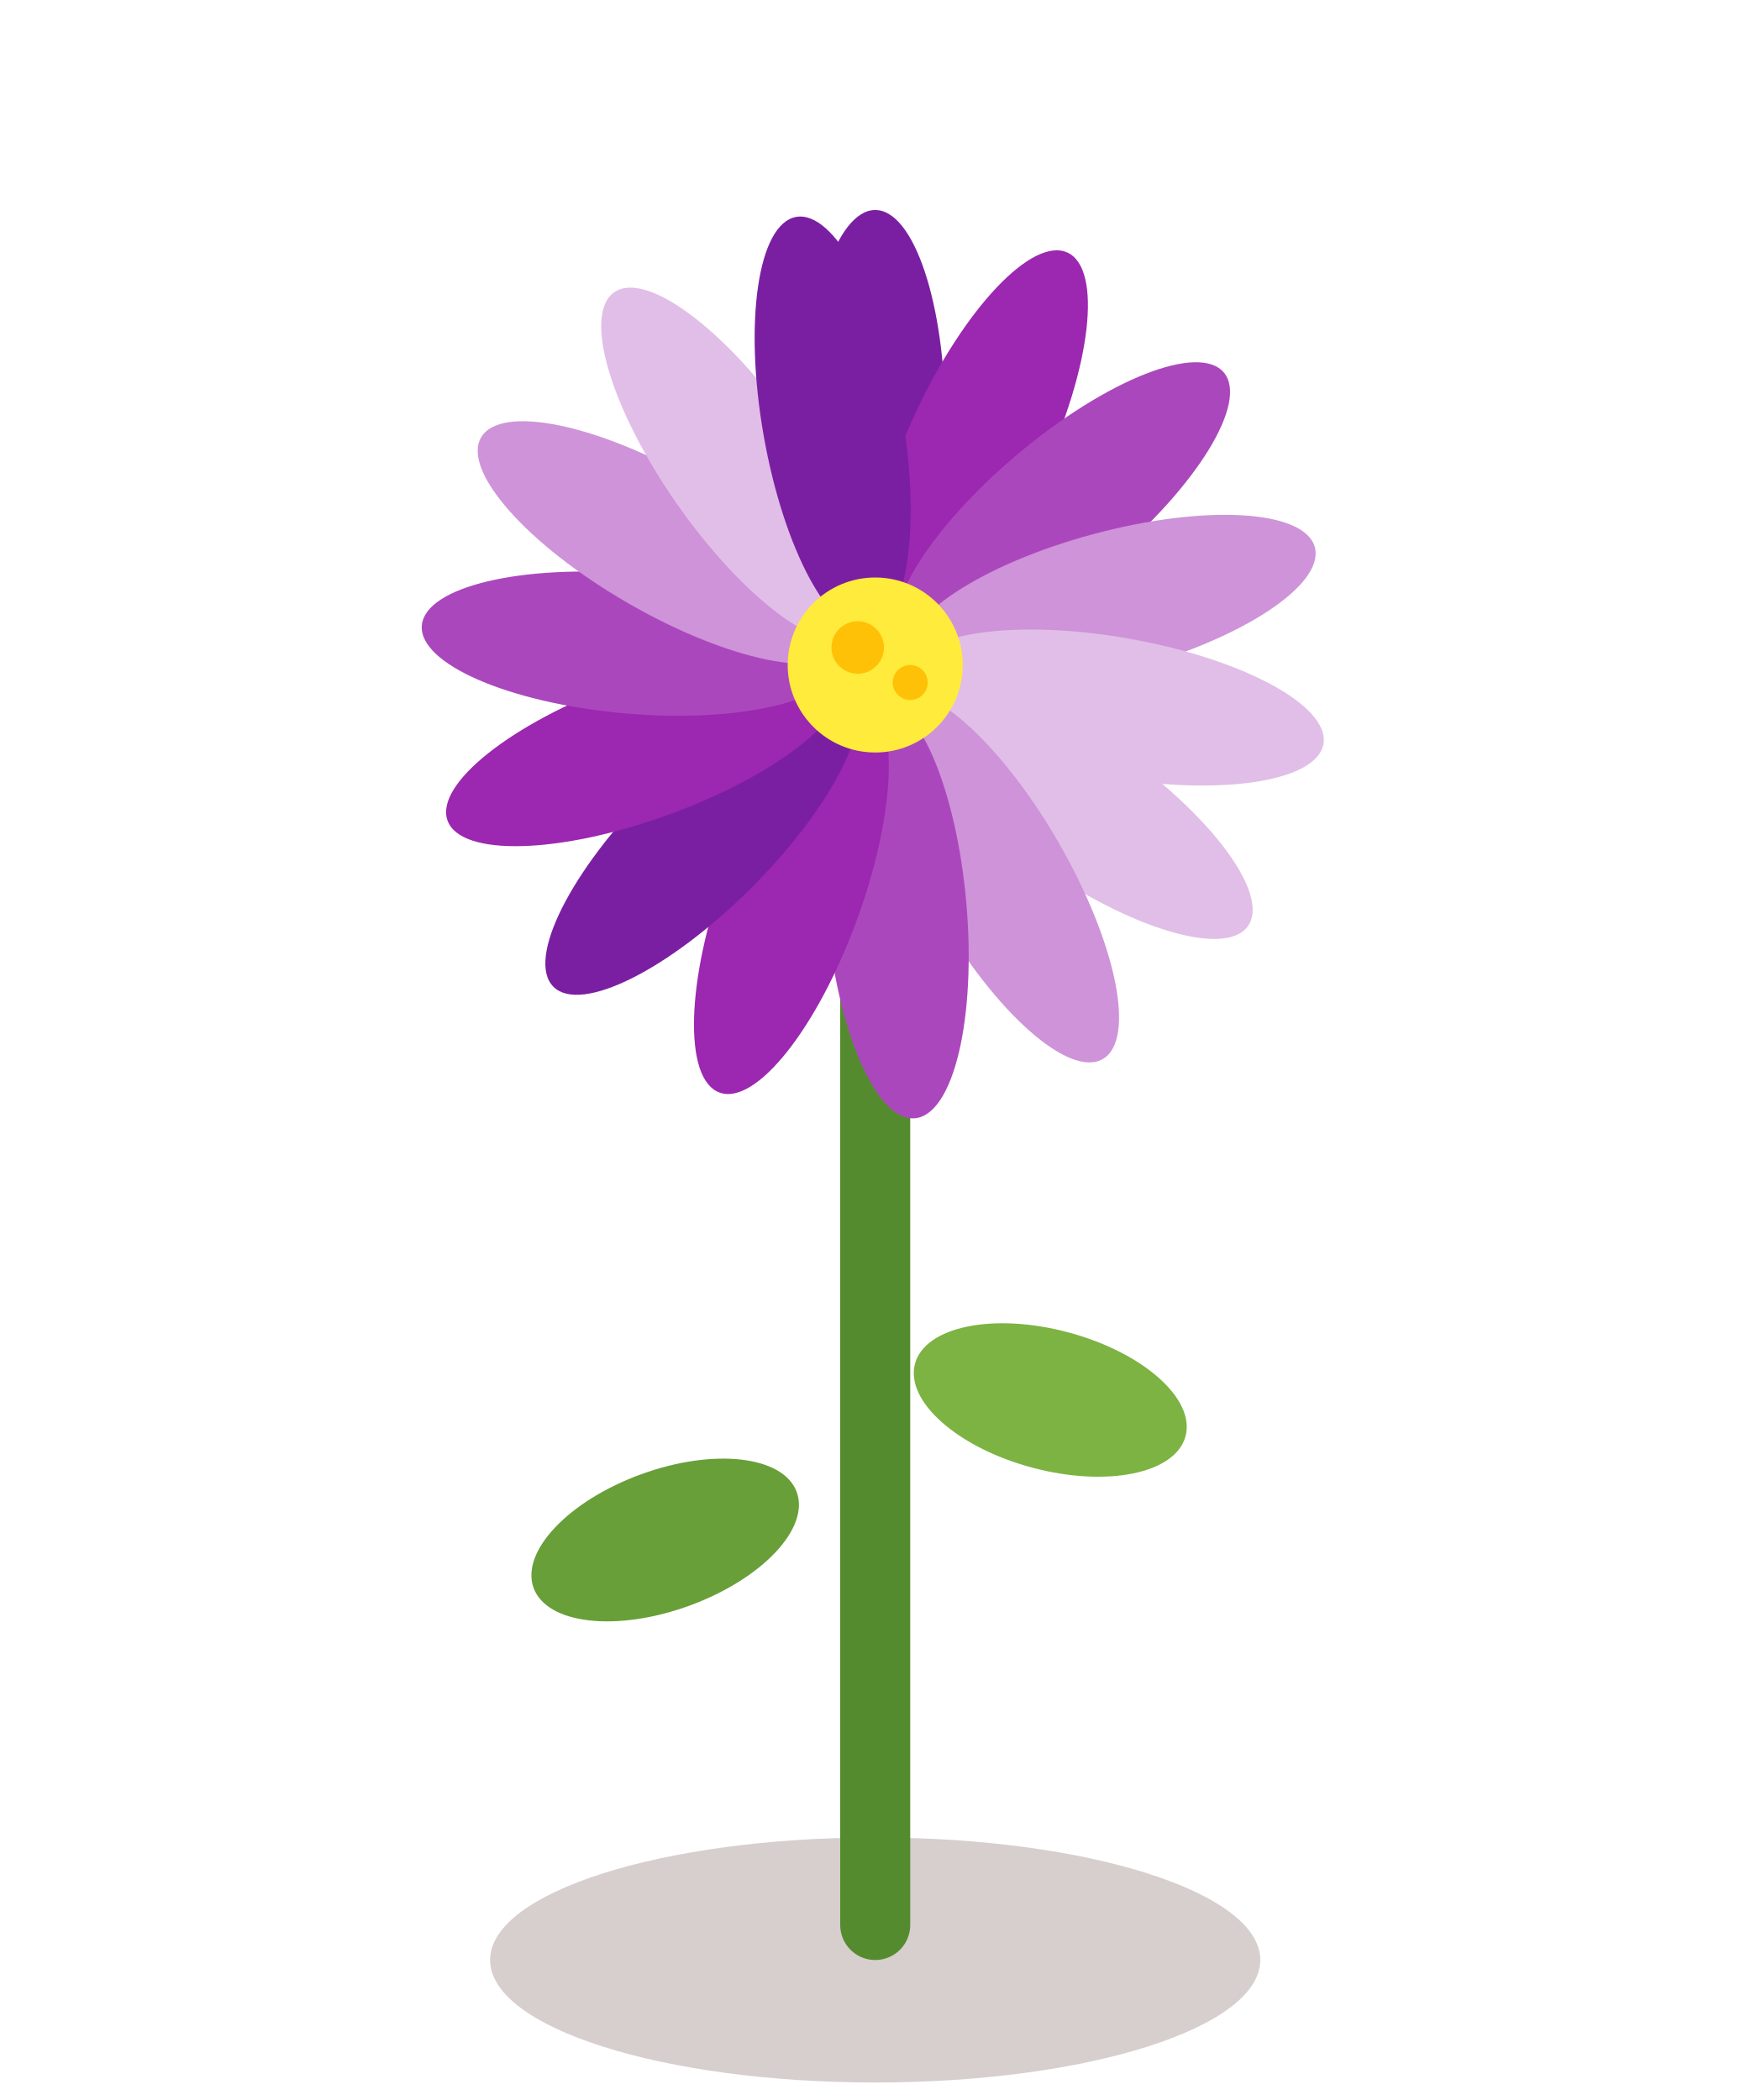
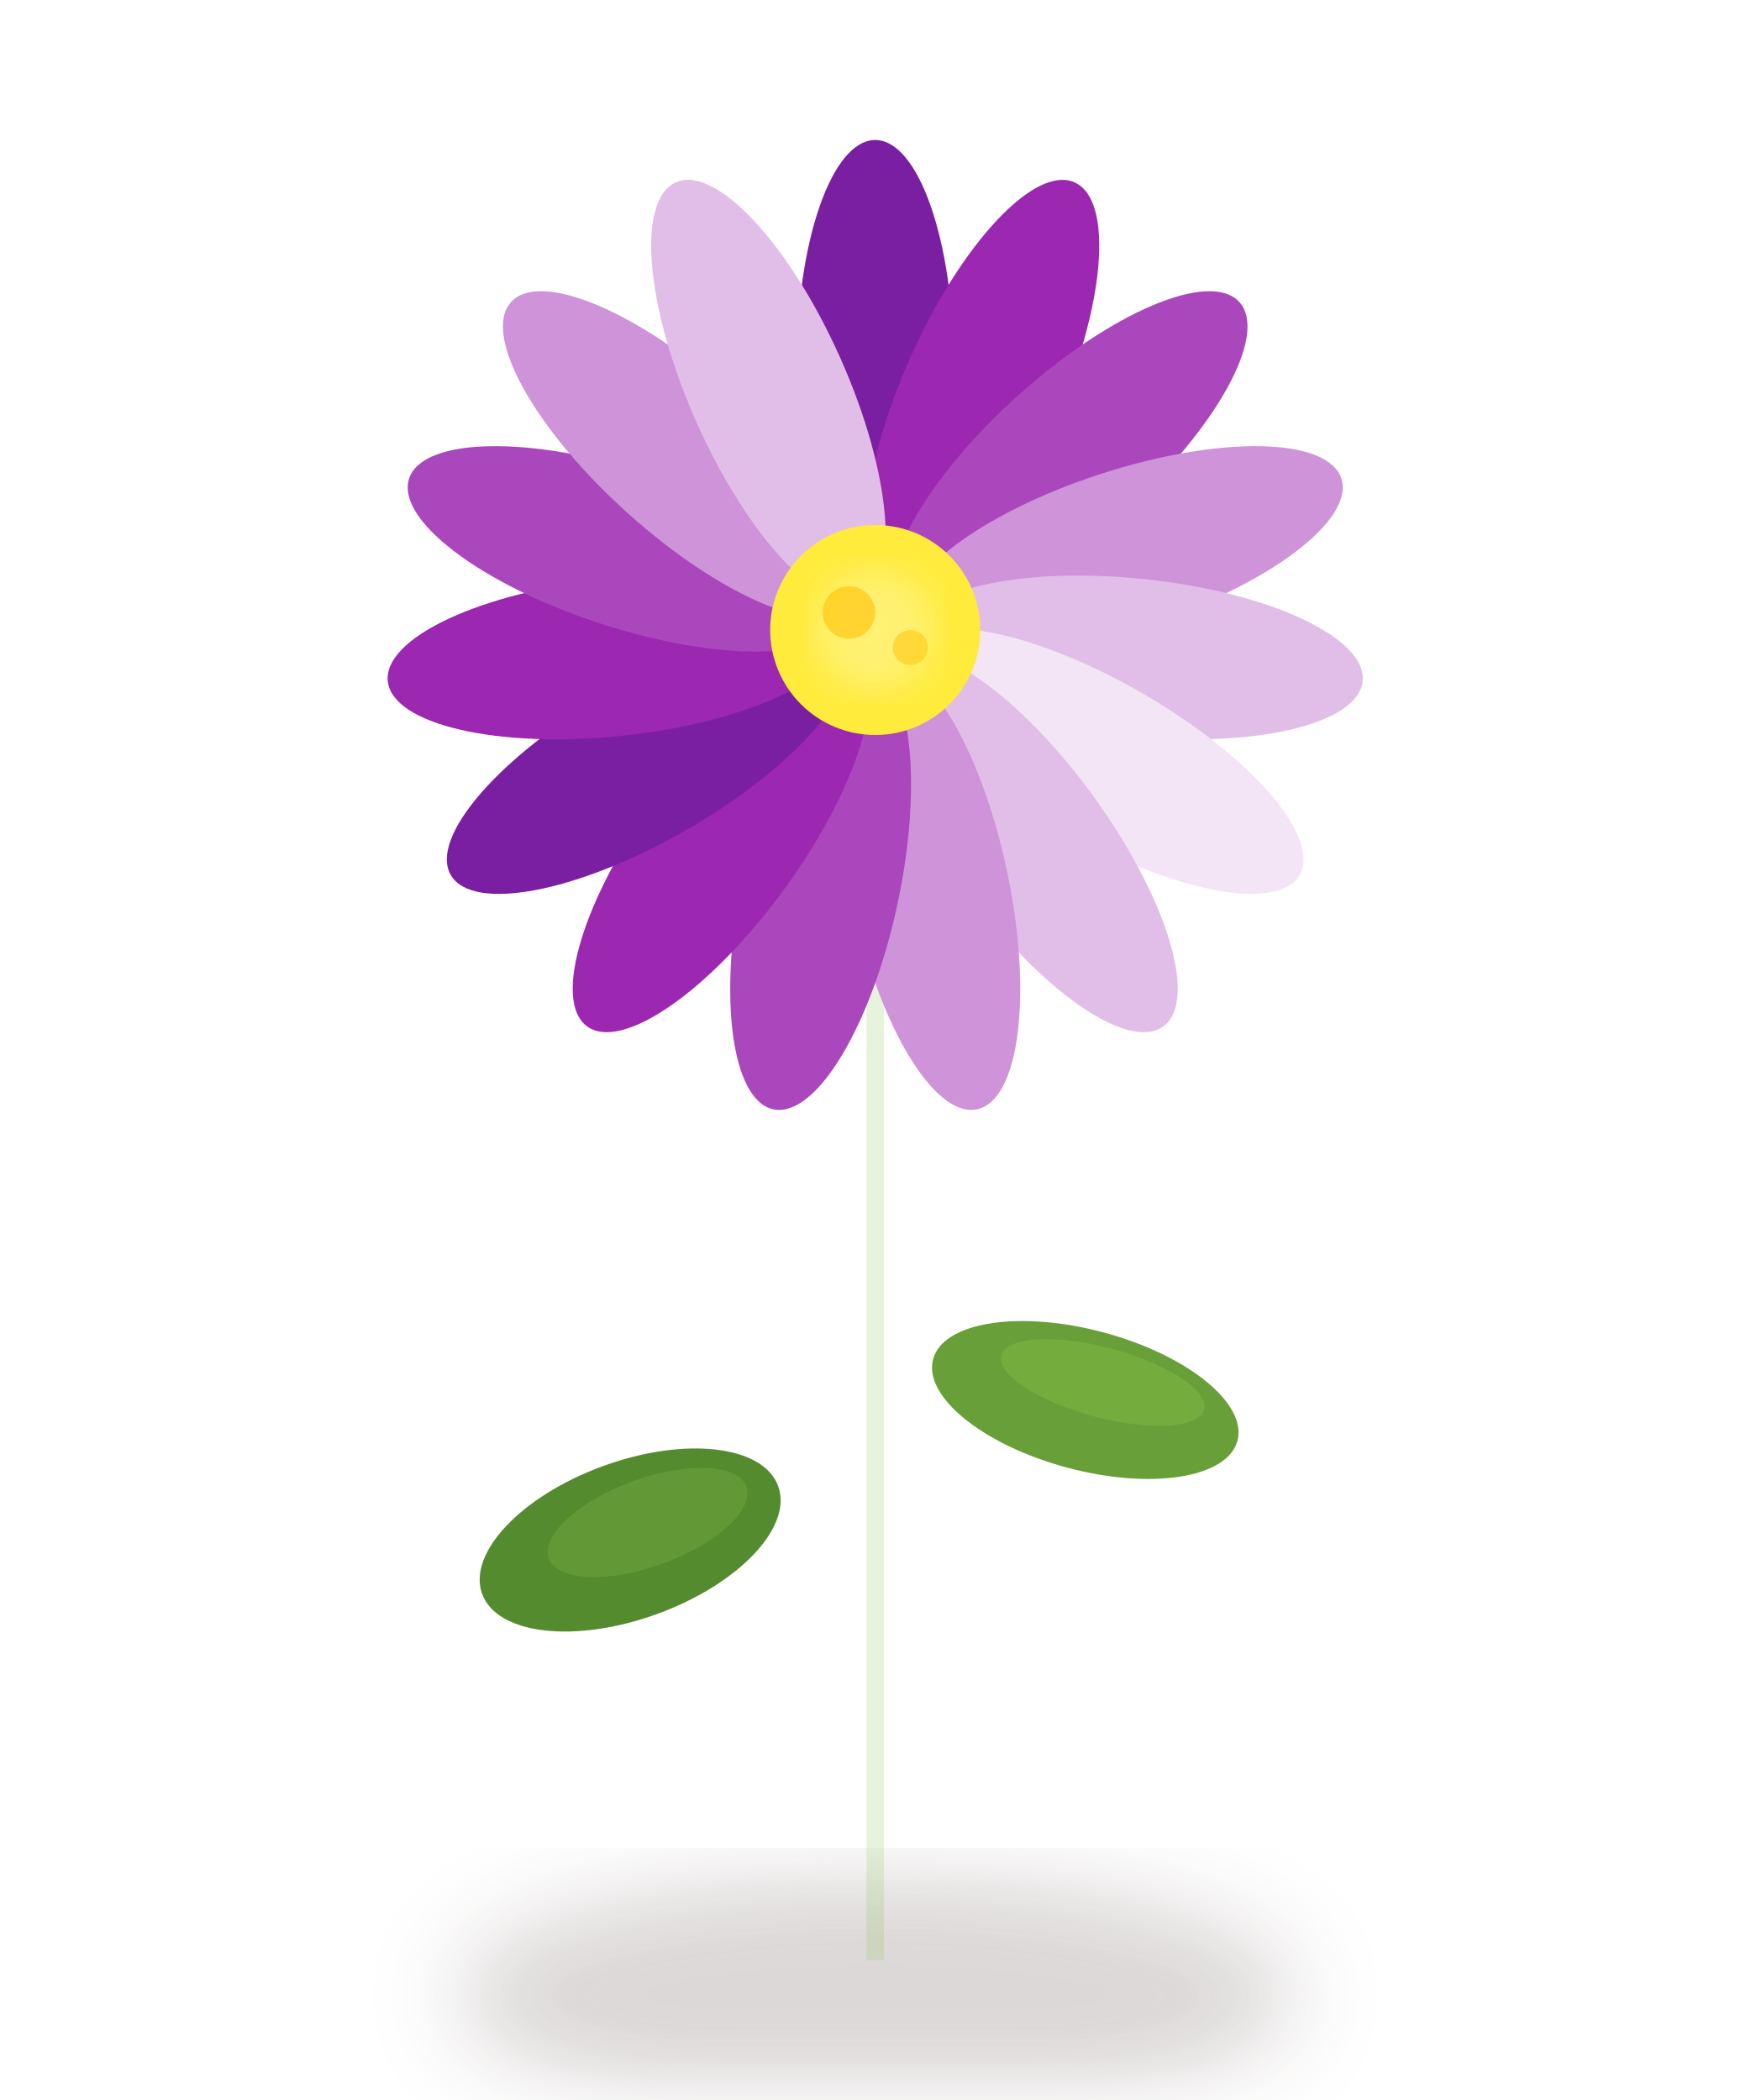
<svg xmlns="http://www.w3.org/2000/svg" viewBox="0 0 100 120">
-   <ellipse cx="50" cy="112" rx="22" ry="7" fill="#5D4037" opacity="0.25" />
-   <path d="M50 110 Q50 90 50 55" stroke="#558B2F" stroke-width="4" fill="none" stroke-linecap="round" />
-   <ellipse cx="38" cy="88" rx="8" ry="4" fill="#689F38" transform="rotate(-20 38 88)" />
-   <ellipse cx="60" cy="80" rx="8" ry="4" fill="#7CB342" transform="rotate(15 60 80)" />
-   <g transform="translate(50, 38)">
-     <ellipse cx="0" cy="-14" rx="4" ry="12" fill="#7B1FA2" transform="rotate(0 0 0)" />
-     <ellipse cx="0" cy="-14" rx="4" ry="12" fill="#9C27B0" transform="rotate(25 0 0)" />
-     <ellipse cx="0" cy="-14" rx="4" ry="12" fill="#AB47BC" transform="rotate(50 0 0)" />
-     <ellipse cx="0" cy="-14" rx="4" ry="12" fill="#CE93D8" transform="rotate(75 0 0)" />
-     <ellipse cx="0" cy="-14" rx="4" ry="12" fill="#E1BEE7" transform="rotate(100 0 0)" />
-     <ellipse cx="0" cy="-14" rx="4" ry="12" fill="#E1BEE7" transform="rotate(125 0 0)" />
-     <ellipse cx="0" cy="-14" rx="4" ry="12" fill="#CE93D8" transform="rotate(150 0 0)" />
-     <ellipse cx="0" cy="-14" rx="4" ry="12" fill="#AB47BC" transform="rotate(175 0 0)" />
-     <ellipse cx="0" cy="-14" rx="4" ry="12" fill="#9C27B0" transform="rotate(200 0 0)" />
-     <ellipse cx="0" cy="-14" rx="4" ry="12" fill="#7B1FA2" transform="rotate(225 0 0)" />
-     <ellipse cx="0" cy="-14" rx="4" ry="12" fill="#9C27B0" transform="rotate(250 0 0)" />
-     <ellipse cx="0" cy="-14" rx="4" ry="12" fill="#AB47BC" transform="rotate(275 0 0)" />
-     <ellipse cx="0" cy="-14" rx="4" ry="12" fill="#CE93D8" transform="rotate(300 0 0)" />
-     <ellipse cx="0" cy="-14" rx="4" ry="12" fill="#E1BEE7" transform="rotate(325 0 0)" />
-     <ellipse cx="0" cy="-14" rx="4" ry="12" fill="#7B1FA2" transform="rotate(350 0 0)" />
-     <circle cx="0" cy="0" r="5" fill="#FFEB3B" />
-     <circle cx="-1" cy="-1" r="1.5" fill="#FFC107" />
-     <circle cx="2" cy="1" r="1" fill="#FFC107" />
+   <defs>
+     <linearGradient id="stG" x1="0" y1="0" x2="1" y2="0">
+       <stop offset="0%" stop-color="#33691E" />
+       <stop offset="50%" stop-color="#689F38" />
+       <stop offset="100%" stop-color="#33691E" />
+     </linearGradient>
+     <radialGradient id="pG" cx="40%" cy="30%">
+       <stop offset="0%" stop-color="#CE93D8" />
+       <stop offset="50%" stop-color="#9C27B0" />
+       <stop offset="100%" stop-color="#6A1B9A" />
+     </radialGradient>
+     <filter id="sh">
+       <feGaussianBlur stdDeviation="2.5" />
+     </filter>
+     <filter id="gl">
+       <feGaussianBlur stdDeviation="1" />
+     </filter>
+   </defs>
+   <ellipse cx="50" cy="114" rx="24" ry="7" fill="#3E2723" opacity="0.18" filter="url(#sh)" />
+   <path d="M50 112 Q50 90 50 54" stroke="url(#stG)" stroke-width="4.5" fill="none" stroke-linecap="round" />
+   <path d="M50 112 Q50 92 50 56" stroke="#8BC34A" stroke-width="1" fill="none" opacity="0.2" />
+   <ellipse cx="36" cy="88" rx="9" ry="4.5" fill="#558B2F" transform="rotate(-20 36 88)" />
+   <ellipse cx="37" cy="87" rx="6" ry="2.5" fill="#7CB342" opacity="0.35" transform="rotate(-20 37 87)" />
+   <ellipse cx="62" cy="80" rx="9" ry="4" fill="#689F38" transform="rotate(15 62 80)" />
+   <ellipse cx="63" cy="79" rx="6" ry="2" fill="#8BC34A" opacity="0.35" transform="rotate(15 63 79)" />
+   <g transform="translate(50, 36)">
+     <ellipse cx="0" cy="-15" rx="4.5" ry="13" fill="#7B1FA2" transform="rotate(0 0 0)" />
+     <ellipse cx="0" cy="-15" rx="4.5" ry="13" fill="#9C27B0" transform="rotate(24 0 0)" />
+     <ellipse cx="0" cy="-15" rx="4.5" ry="13" fill="#AB47BC" transform="rotate(48 0 0)" />
+     <ellipse cx="0" cy="-15" rx="4.5" ry="13" fill="#CE93D8" transform="rotate(72 0 0)" />
+     <ellipse cx="0" cy="-15" rx="4.5" ry="13" fill="#E1BEE7" transform="rotate(96 0 0)" />
+     <ellipse cx="0" cy="-15" rx="4.5" ry="13" fill="#F3E5F5" transform="rotate(120 0 0)" />
+     <ellipse cx="0" cy="-15" rx="4.5" ry="13" fill="#E1BEE7" transform="rotate(144 0 0)" />
+     <ellipse cx="0" cy="-15" rx="4.5" ry="13" fill="#CE93D8" transform="rotate(168 0 0)" />
+     <ellipse cx="0" cy="-15" rx="4.5" ry="13" fill="#AB47BC" transform="rotate(192 0 0)" />
+     <ellipse cx="0" cy="-15" rx="4.5" ry="13" fill="#9C27B0" transform="rotate(216 0 0)" />
+     <ellipse cx="0" cy="-15" rx="4.5" ry="13" fill="#7B1FA2" transform="rotate(240 0 0)" />
+     <ellipse cx="0" cy="-15" rx="4.5" ry="13" fill="#9C27B0" transform="rotate(264 0 0)" />
+     <ellipse cx="0" cy="-15" rx="4.5" ry="13" fill="#AB47BC" transform="rotate(288 0 0)" />
+     <ellipse cx="0" cy="-15" rx="4.5" ry="13" fill="#CE93D8" transform="rotate(312 0 0)" />
+     <ellipse cx="0" cy="-15" rx="4.5" ry="13" fill="#E1BEE7" transform="rotate(336 0 0)" />
+     <circle cx="0" cy="0" r="6" fill="#FFEB3B" />
+     <circle cx="0" cy="0" r="3.5" fill="#FFF9C4" opacity="0.4" filter="url(#gl)" />
+     <circle cx="-1.5" cy="-1" r="1.5" fill="#FFC107" opacity="0.6" />
+     <circle cx="2" cy="1" r="1" fill="#FFC107" opacity="0.5" />
  </g>
</svg>
